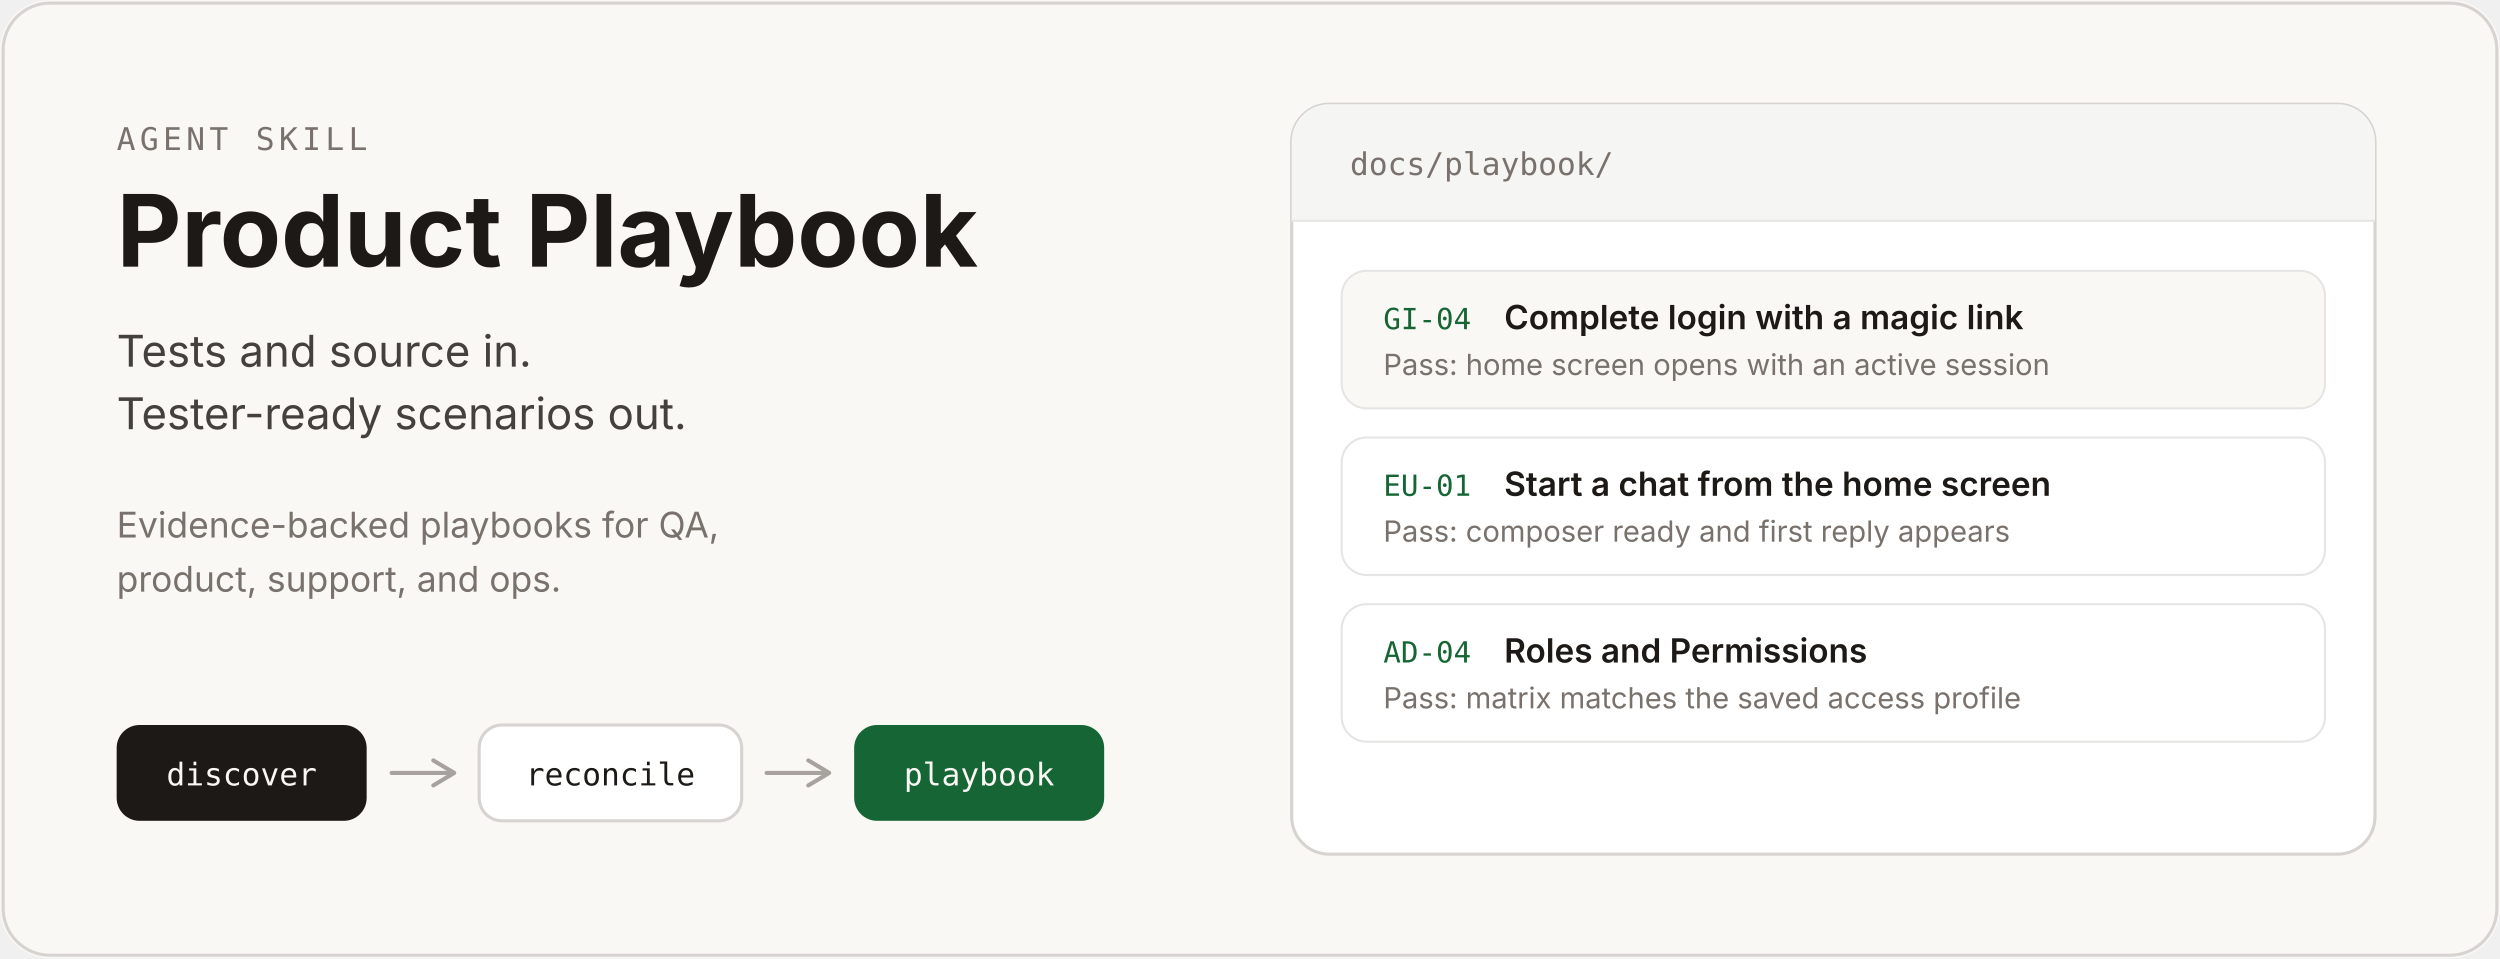
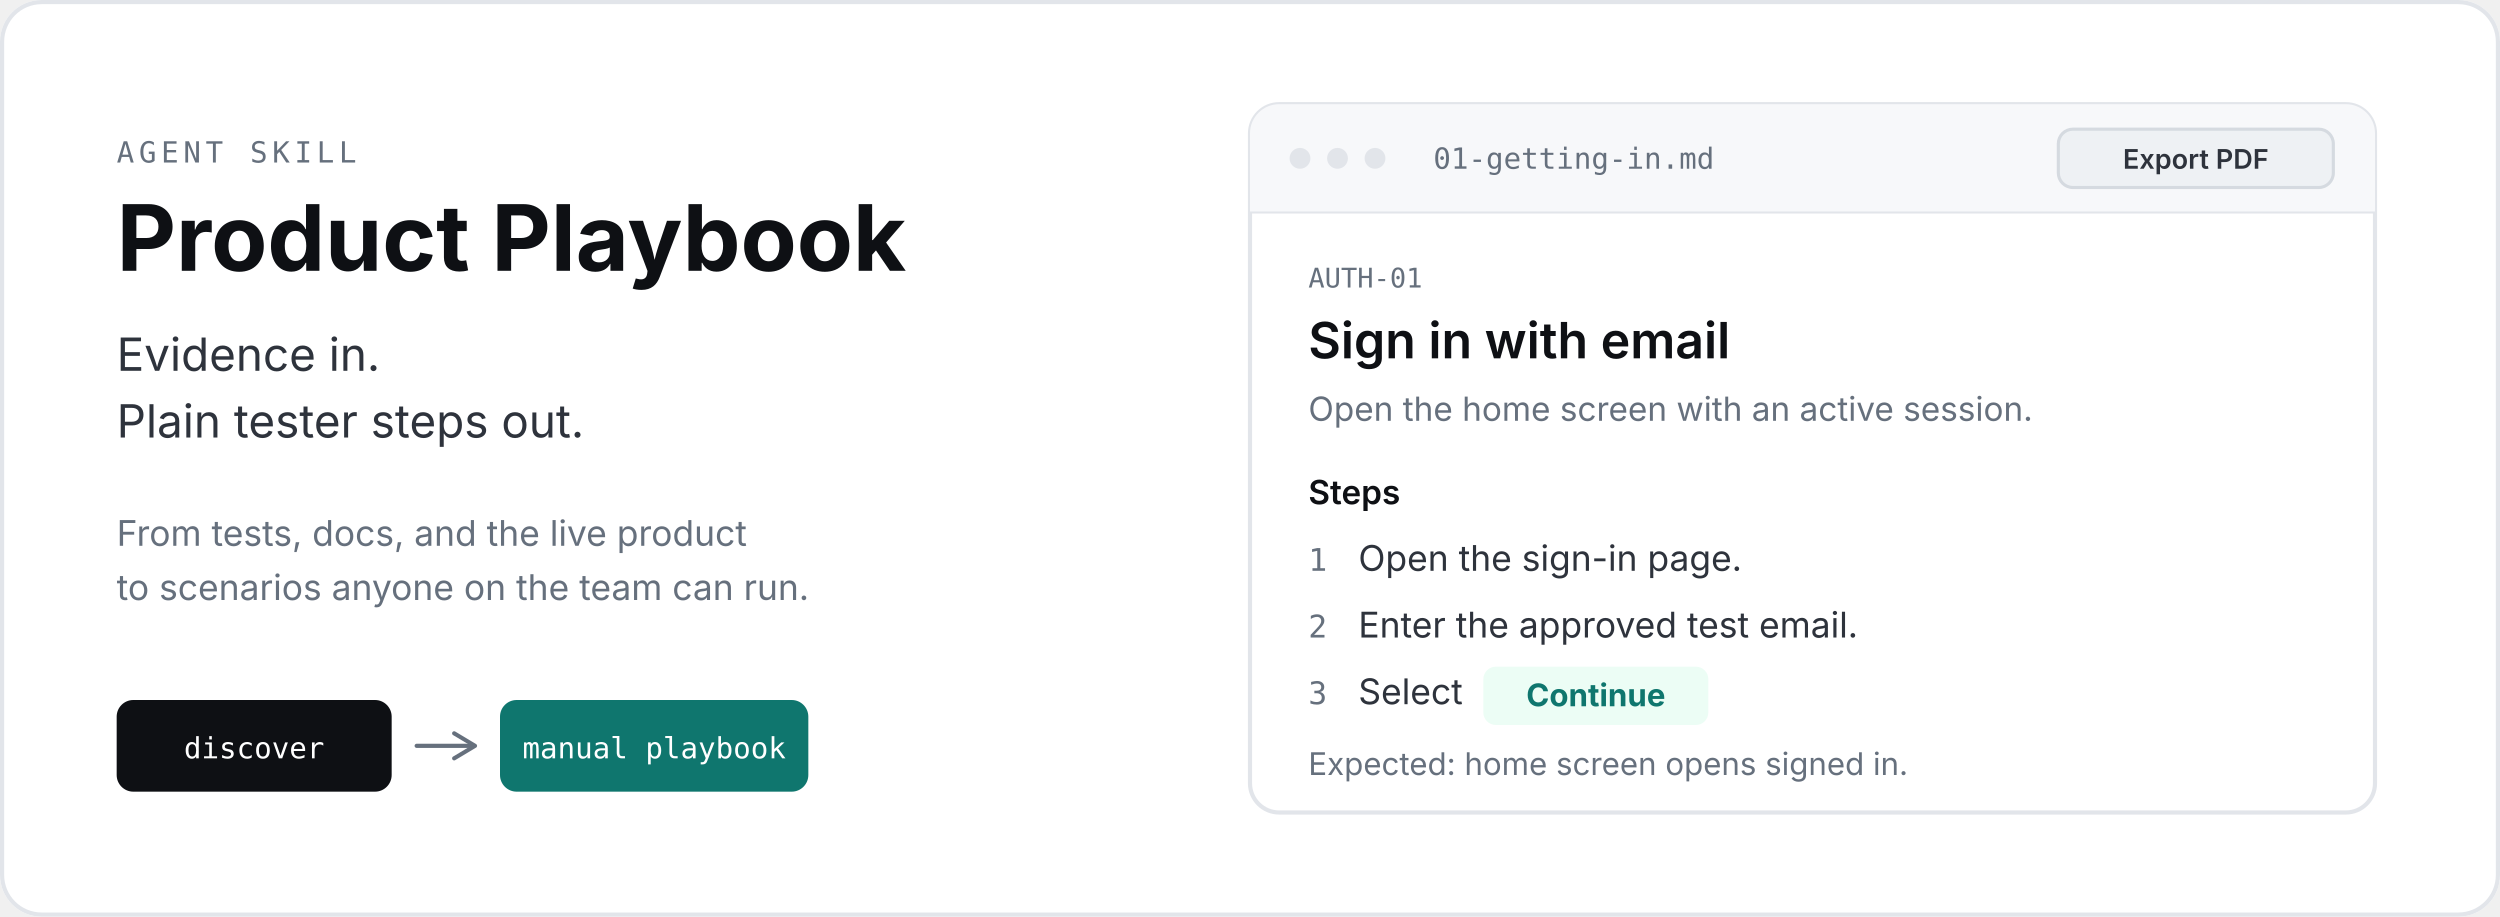
- <svg xmlns="http://www.w3.org/2000/svg" width="1200" height="460" viewBox="0 0 1200 460" role="img" aria-labelledby="title desc">
+ <svg xmlns="http://www.w3.org/2000/svg" width="1200" height="440" viewBox="0 0 1200 440" role="img" aria-labelledby="title desc">
  <defs>
-     <clipPath id="cardClip">
-       <rect x="0" y="0" width="520" height="360" rx="18" />
+     <clipPath id="window">
+       <rect x="0" y="0" width="540" height="340" rx="14" />
    </clipPath>
  </defs>
-   <rect width="1200" height="460" rx="24" fill="#faf8f5" />
-   <rect x="1.5" y="1.5" width="1197" height="457" rx="22.5" fill="none" stroke="#d6d3d1" stroke-width="1.5" />
-   <g transform="translate(56 72)">
-     <text font-family="ui-monospace, SFMono-Regular, Menlo, monospace" font-size="15" letter-spacing="0.14em" fill="#78716c">AGENT SKILL</text>
-     <text y="56" font-family="-apple-system, BlinkMacSystemFont, Segoe UI, sans-serif" font-size="48" font-weight="700" fill="#1c1917">Product Playbook</text>
-     <text y="104" font-family="-apple-system, BlinkMacSystemFont, Segoe UI, sans-serif" font-size="21" fill="#44403c">Tests and source in.</text>
-     <text y="134" font-family="-apple-system, BlinkMacSystemFont, Segoe UI, sans-serif" font-size="21" fill="#44403c">Tester-ready scenarios out.</text>
-     <text y="186" font-family="-apple-system, BlinkMacSystemFont, Segoe UI, sans-serif" font-size="17" fill="#78716c">Evidence-backed playbooks for QA,</text>
-     <text y="212" font-family="-apple-system, BlinkMacSystemFont, Segoe UI, sans-serif" font-size="17" fill="#78716c">product, support, and ops.</text>
-     <g transform="translate(0 276)">
-       <rect width="120" height="46" rx="11" fill="#1c1917" />
-       <text x="60" y="29" text-anchor="middle" font-family="ui-monospace, SFMono-Regular, Menlo, monospace" font-size="15" fill="#faf8f5">discover</text>
-       <path d="M 132 23 L 160 23" stroke="#a8a29e" stroke-width="2" stroke-linecap="round" />
-       <path d="M 152 17 L 162 23 L 152 29" fill="none" stroke="#a8a29e" stroke-width="2" stroke-linecap="round" stroke-linejoin="round" />
-       <rect x="174" width="126" height="46" rx="11" fill="#ffffff" stroke="#d6d3d1" stroke-width="1.5" />
-       <text x="237" y="29" text-anchor="middle" font-family="ui-monospace, SFMono-Regular, Menlo, monospace" font-size="15" fill="#1c1917">reconcile</text>
-       <path d="M 312 23 L 340 23" stroke="#a8a29e" stroke-width="2" stroke-linecap="round" />
-       <path d="M 332 17 L 342 23 L 332 29" fill="none" stroke="#a8a29e" stroke-width="2" stroke-linecap="round" stroke-linejoin="round" />
-       <rect x="354" width="120" height="46" rx="11" fill="#166534" />
-       <text x="414" y="29" text-anchor="middle" font-family="ui-monospace, SFMono-Regular, Menlo, monospace" font-size="15" fill="#faf8f5">playbook</text>
+   <rect width="1200" height="440" rx="20" fill="#ffffff" />
+   <rect x="1" y="1" width="1198" height="438" rx="19" fill="none" stroke="#e2e5ea" stroke-width="2" />
+   <g transform="translate(56 78)">
+     <text font-family="ui-monospace, SFMono-Regular, Menlo, monospace" font-size="14" letter-spacing="0.16em" fill="#66707d">AGENT SKILL</text>
+     <text y="52" font-family="-apple-system, BlinkMacSystemFont, Segoe UI, sans-serif" font-size="44" font-weight="700" fill="#0e1014">Product Playbook</text>
+     <text y="100" font-family="-apple-system, BlinkMacSystemFont, Segoe UI, sans-serif" font-size="22" fill="#2e333c">Evidence in.</text>
+     <text y="132" font-family="-apple-system, BlinkMacSystemFont, Segoe UI, sans-serif" font-size="22" fill="#2e333c">Plain tester steps out.</text>
+     <text y="184" font-family="-apple-system, BlinkMacSystemFont, Segoe UI, sans-serif" font-size="17" fill="#66707d">From tests, docs, and the live product</text>
+     <text y="210" font-family="-apple-system, BlinkMacSystemFont, Segoe UI, sans-serif" font-size="17" fill="#66707d">to scenarios anyone on the team can run.</text>
+     <g transform="translate(0 258)">
+       <rect width="132" height="44" rx="8" fill="#0e1014" />
+       <text x="66" y="28" text-anchor="middle" font-family="ui-monospace, SFMono-Regular, Menlo, monospace" font-size="14" fill="#ffffff">discover</text>
+       <path d="M144 22 H170" stroke="#66707d" stroke-width="2" stroke-linecap="round" />
+       <path d="M162 16 L172 22 L162 28" fill="none" stroke="#66707d" stroke-width="2" stroke-linecap="round" stroke-linejoin="round" />
+       <rect x="184" width="148" height="44" rx="8" fill="#0f766e" />
+       <text x="258" y="28" text-anchor="middle" font-family="ui-monospace, SFMono-Regular, Menlo, monospace" font-size="14" fill="#ffffff">manual playbook</text>
    </g>
  </g>
-   <g transform="translate(620 50)">
-     <rect width="520" height="360" rx="18" fill="#ffffff" stroke="#d6d3d1" stroke-width="1.5" />
-     <g clip-path="url(#cardClip)">
-       <rect width="520" height="56" fill="#f5f5f4" />
-       <text x="28" y="34" font-family="ui-monospace, SFMono-Regular, Menlo, monospace" font-size="15" fill="#78716c">docs/playbook/</text>
-       <line x1="0" y1="56" x2="520" y2="56" stroke="#e7e5e4" />
-       <g transform="translate(24 80)">
-         <rect width="472" height="66" rx="12" fill="#faf8f5" stroke="#e7e5e4" />
-         <text x="20" y="28" font-family="ui-monospace, SFMono-Regular, Menlo, monospace" font-size="14" fill="#166534">GI-04</text>
-         <text x="78" y="28" font-family="-apple-system, BlinkMacSystemFont, Segoe UI, sans-serif" font-size="16" font-weight="600" fill="#1c1917">Complete login with a magic link</text>
-         <text x="20" y="50" font-family="-apple-system, BlinkMacSystemFont, Segoe UI, sans-serif" font-size="14" fill="#78716c">Pass: home screen opens with an active session</text>
-       </g>
-       <g transform="translate(24 160)">
-         <rect width="472" height="66" rx="12" fill="#ffffff" stroke="#e7e5e4" />
-         <text x="20" y="28" font-family="ui-monospace, SFMono-Regular, Menlo, monospace" font-size="14" fill="#166534">EU-01</text>
-         <text x="78" y="28" font-family="-apple-system, BlinkMacSystemFont, Segoe UI, sans-serif" font-size="16" font-weight="600" fill="#1c1917">Start a chat from the home screen</text>
-         <text x="20" y="50" font-family="-apple-system, BlinkMacSystemFont, Segoe UI, sans-serif" font-size="14" fill="#78716c">Pass: composer ready and first reply appears</text>
-       </g>
-       <g transform="translate(24 240)">
-         <rect width="472" height="66" rx="12" fill="#ffffff" stroke="#e7e5e4" />
-         <text x="20" y="28" font-family="ui-monospace, SFMono-Regular, Menlo, monospace" font-size="14" fill="#166534">AD-04</text>
-         <text x="78" y="28" font-family="-apple-system, BlinkMacSystemFont, Segoe UI, sans-serif" font-size="16" font-weight="600" fill="#1c1917">Roles and Permissions</text>
-         <text x="20" y="50" font-family="-apple-system, BlinkMacSystemFont, Segoe UI, sans-serif" font-size="14" fill="#78716c">Pass: matrix matches the saved access profile</text>
-       </g>
+   <g transform="translate(600 50)">
+     <rect width="540" height="340" rx="14" fill="#ffffff" stroke="#e2e5ea" stroke-width="2" />
+     <g clip-path="url(#window)">
+       <rect width="540" height="52" fill="#f7f8fa" />
+       <circle cx="24" cy="26" r="5" fill="#e2e5ea" />
+       <circle cx="42" cy="26" r="5" fill="#e2e5ea" />
+       <circle cx="60" cy="26" r="5" fill="#e2e5ea" />
+       <text x="88" y="31" font-family="ui-monospace, SFMono-Regular, Menlo, monospace" font-size="14" fill="#66707d">01-getting-in.md</text>
+       <rect x="388" y="12" width="132" height="28" rx="7" fill="#eef1f4" stroke="#d5dae0" stroke-width="1.5" />
+       <text x="454" y="31" text-anchor="middle" font-family="-apple-system, BlinkMacSystemFont, Segoe UI, sans-serif" font-size="13" font-weight="600" fill="#2e333c">Export PDF</text>
+       <line x1="0" y1="52" x2="540" y2="52" stroke="#e2e5ea" />
+       <text x="28" y="88" font-family="ui-monospace, SFMono-Regular, Menlo, monospace" font-size="13" fill="#66707d">AUTH-01</text>
+       <text x="28" y="122" font-family="-apple-system, BlinkMacSystemFont, Segoe UI, sans-serif" font-size="24" font-weight="600" fill="#0e1014">Sign in with email</text>
+       <text x="28" y="152" font-family="-apple-system, BlinkMacSystemFont, Segoe UI, sans-serif" font-size="16" fill="#66707d">Open the home screen with an active session.</text>
+       <text x="28" y="192" font-family="-apple-system, BlinkMacSystemFont, Segoe UI, sans-serif" font-size="16" font-weight="600" fill="#0e1014">Steps</text>
+       <text x="28" y="224" font-family="ui-monospace, SFMono-Regular, Menlo, monospace" font-size="15" fill="#66707d">1</text>
+       <text x="52" y="224" font-family="-apple-system, BlinkMacSystemFont, Segoe UI, sans-serif" font-size="17" fill="#2e333c">Open the sign-in page.</text>
+       <text x="28" y="256" font-family="ui-monospace, SFMono-Regular, Menlo, monospace" font-size="15" fill="#66707d">2</text>
+       <text x="52" y="256" font-family="-apple-system, BlinkMacSystemFont, Segoe UI, sans-serif" font-size="17" fill="#2e333c">Enter the approved test email.</text>
+       <text x="28" y="288" font-family="ui-monospace, SFMono-Regular, Menlo, monospace" font-size="15" fill="#66707d">3</text>
+       <text x="52" y="288" font-family="-apple-system, BlinkMacSystemFont, Segoe UI, sans-serif" font-size="17" fill="#2e333c">Select</text>
+       <rect x="112" y="270" width="108" height="28" rx="6" fill="#ecfdf5" />
+       <text x="166" y="289" text-anchor="middle" font-family="-apple-system, BlinkMacSystemFont, Segoe UI, sans-serif" font-size="15" font-weight="700" fill="#0f766e">Continue</text>
+       <text x="28" y="322" font-family="-apple-system, BlinkMacSystemFont, Segoe UI, sans-serif" font-size="15" fill="#66707d">Expected: home screen opens signed in.</text>
    </g>
  </g>
</svg>
